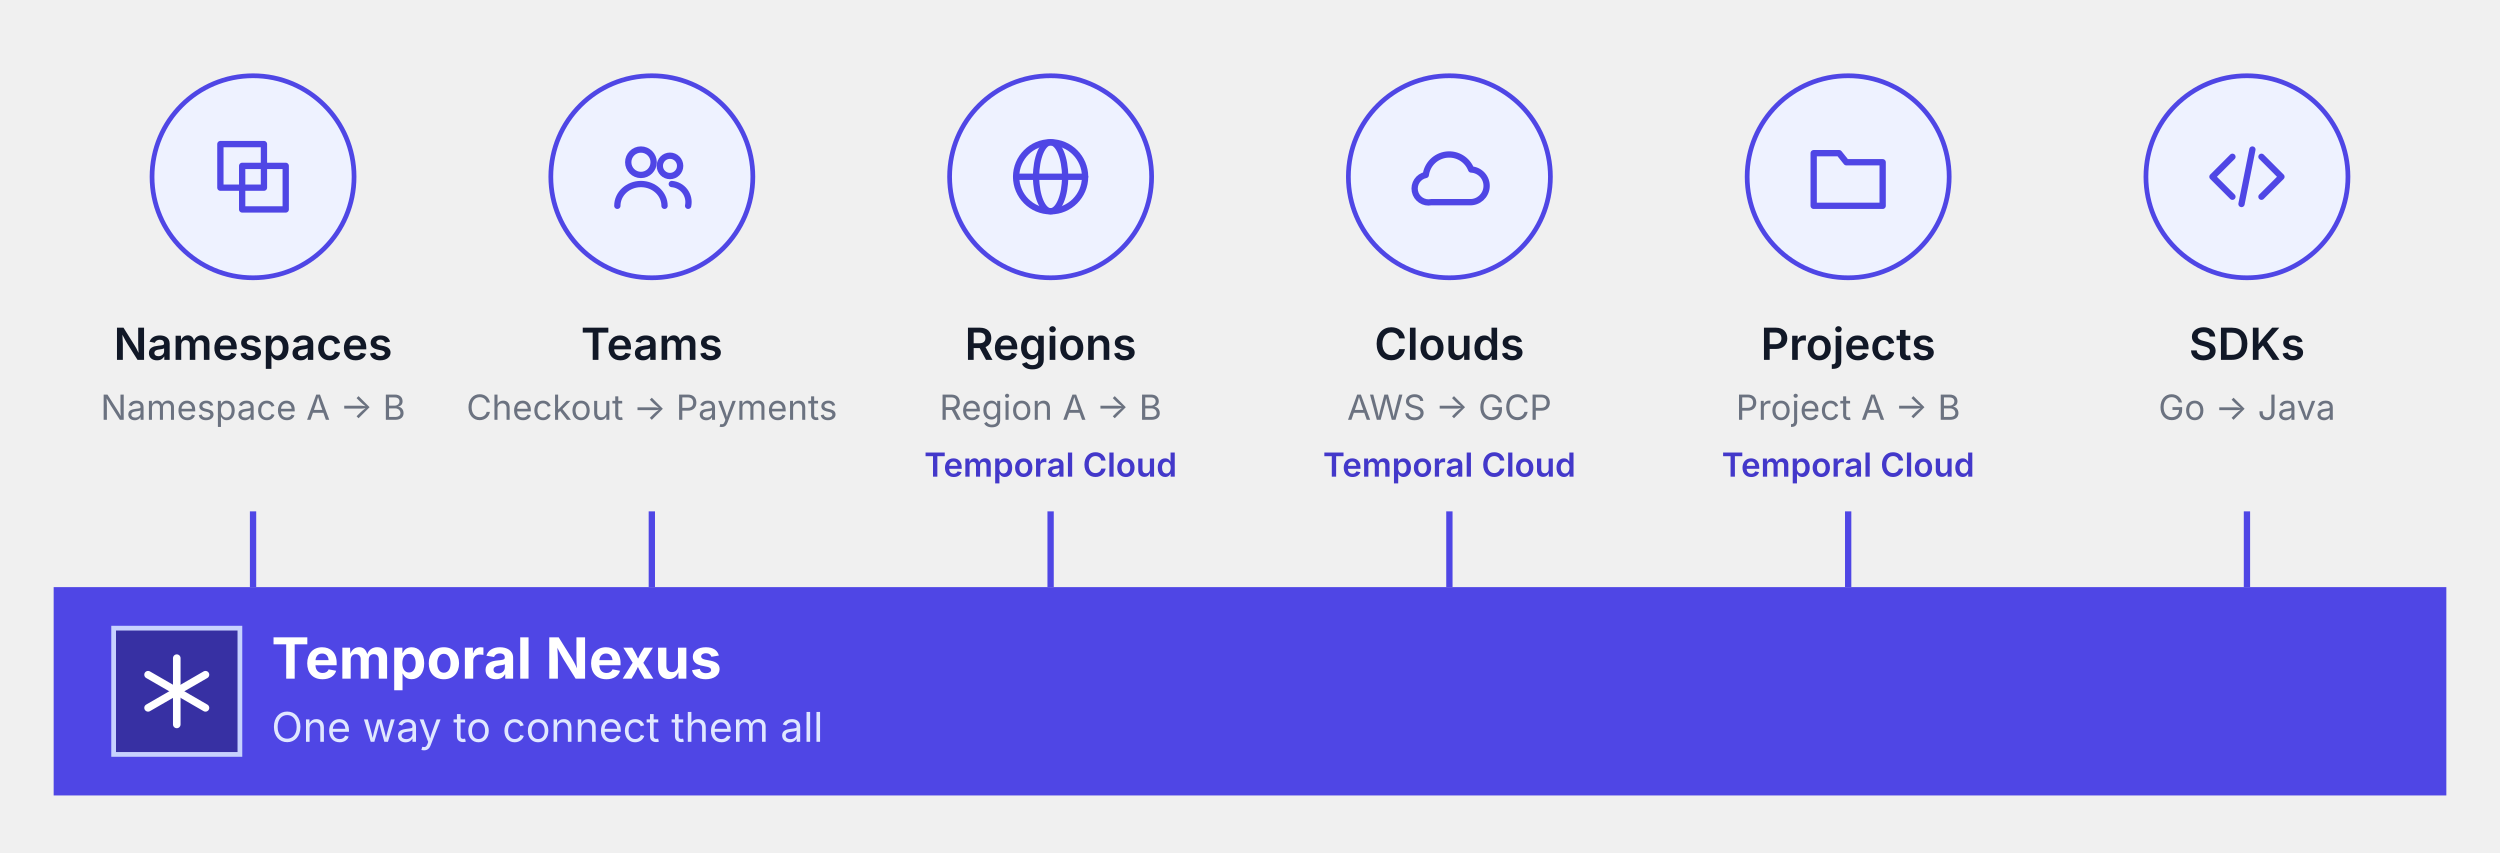
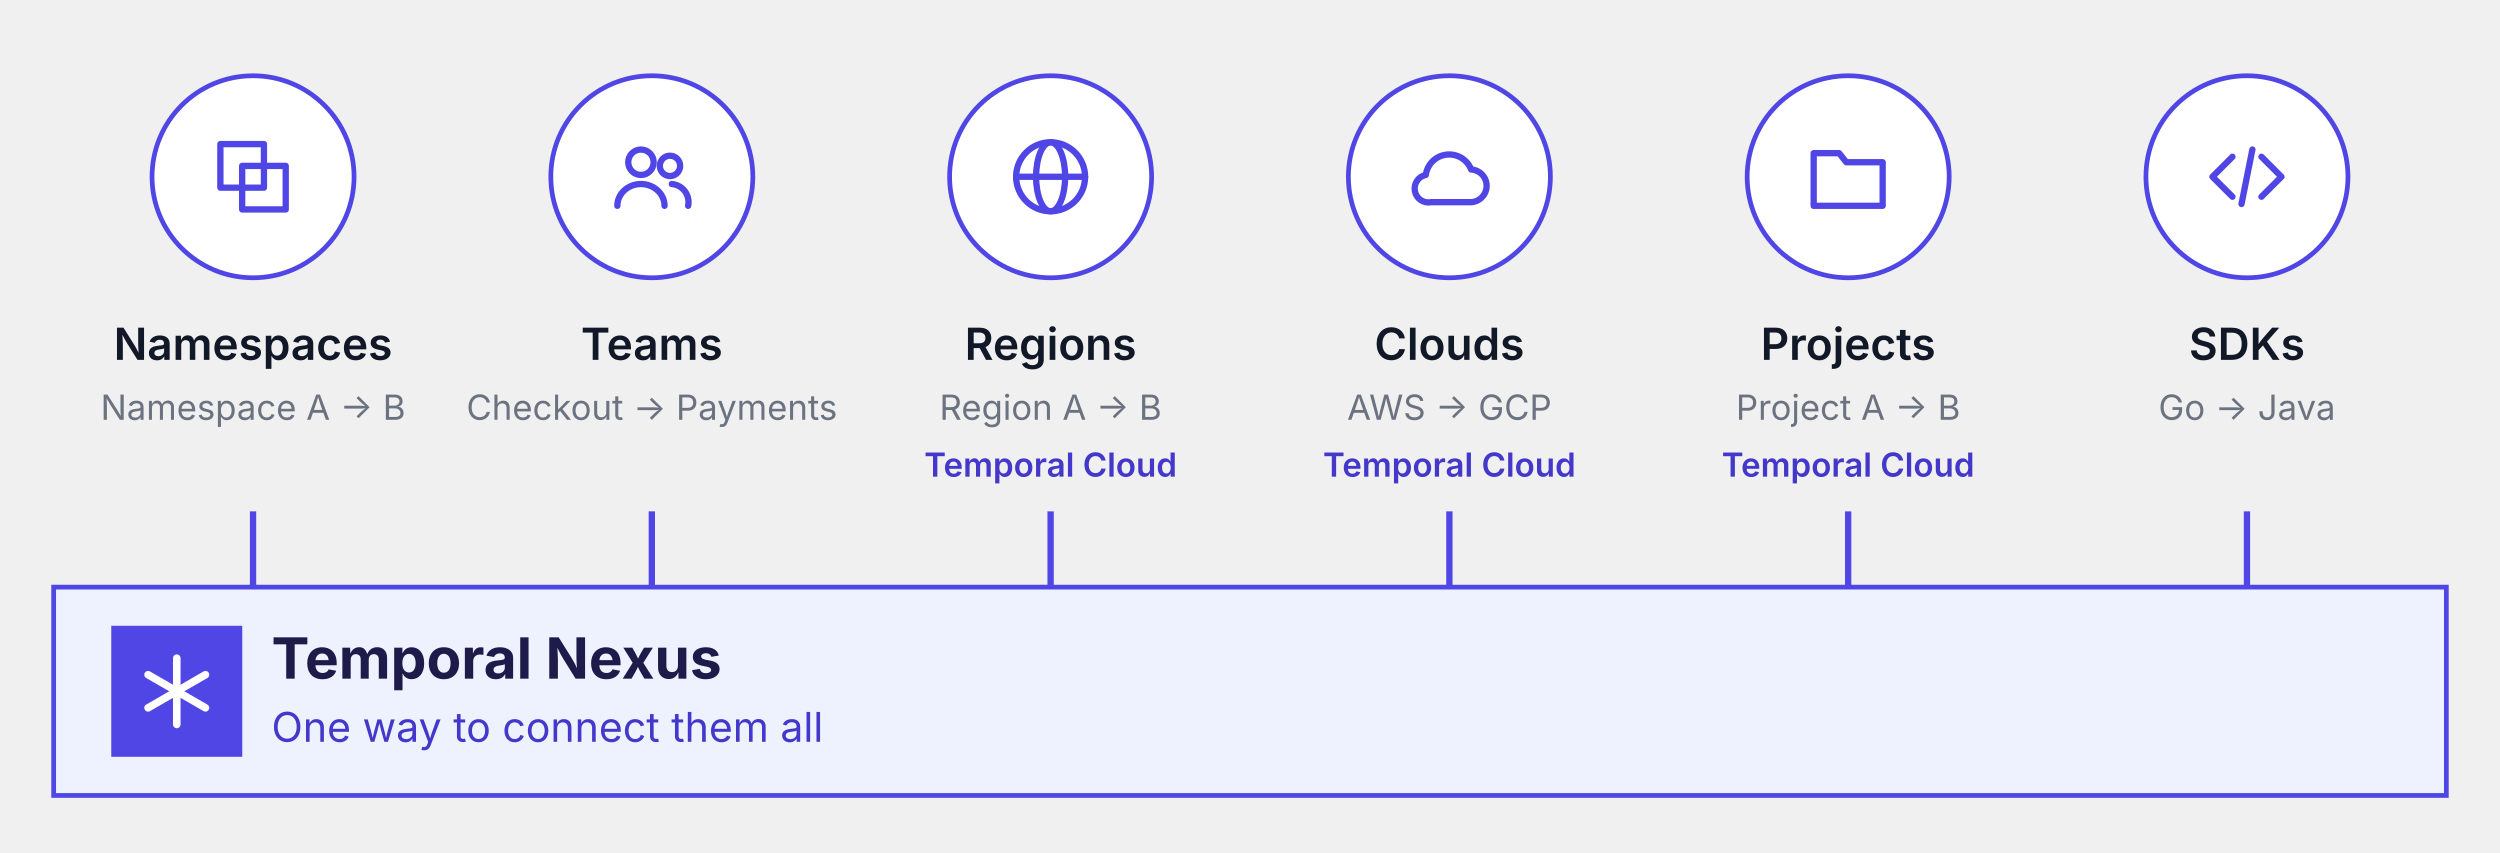
<svg xmlns="http://www.w3.org/2000/svg" viewBox="-16 -16 792 270" width="792" height="270" role="img" aria-label="Temporal Nexus connects teams across Namespaces, teams, regions, clouds, Projects, and SDKs. Regions, clouds, and Projects are Temporal Cloud features.">
  <defs>
    <style>text { font-family: Inter, 'Helvetica Neue', Arial, sans-serif; }</style>
  </defs>
-   <circle cx="64.167" cy="40" r="32" fill="#eef2ff" stroke="#4f46e5" stroke-width="1.5" />
+   <circle cx="64.167" cy="40" r="32" fill="#ffffff" stroke="#4f46e5" stroke-width="1.5" />
  <g transform="translate(50.36667,26.2) scale(1.15)" fill="none" stroke="#4f46e5" stroke-width="1.739" stroke-linecap="round" stroke-linejoin="round">
    <rect x="3" y="3" width="12" height="12" />
    <rect x="9" y="9" width="12" height="12" />
  </g>
  <text x="64.167" y="98" text-anchor="middle" fill="#111827" font-size="14" font-weight="600">Namespaces</text>
  <text x="64.167" y="117" text-anchor="middle" fill="#6b7280" font-size="11">Namespace A → B</text>
  <line x1="64.167" y1="146" x2="64.167" y2="170" stroke="#4f46e5" stroke-width="2" />
-   <circle cx="190.5" cy="40" r="32" fill="#eef2ff" stroke="#4f46e5" stroke-width="1.5" />
+   <circle cx="190.5" cy="40" r="32" fill="#ffffff" stroke="#4f46e5" stroke-width="1.5" />
  <g transform="translate(176.7,26.2) scale(1.15)" fill="none" stroke="#4f46e5" stroke-width="1.739" stroke-linecap="round" stroke-linejoin="round">
    <circle cx="9" cy="8" r="3.5" />
    <path d="M2.5,20 a6.5,6 0 0 1 13,0" />
    <circle cx="17" cy="9" r="2.8" />
    <path d="M17.5,14 a5,5 0 0 1 4.5,6" />
  </g>
  <text x="190.5" y="98" text-anchor="middle" fill="#111827" font-size="14" font-weight="600">Teams</text>
  <text x="190.5" y="117" text-anchor="middle" fill="#6b7280" font-size="11">Checkout → Payments</text>
  <line x1="190.5" y1="146" x2="190.5" y2="170" stroke="#4f46e5" stroke-width="2" />
-   <circle cx="316.833" cy="40" r="32" fill="#eef2ff" stroke="#4f46e5" stroke-width="1.5" />
+   <circle cx="316.833" cy="40" r="32" fill="#ffffff" stroke="#4f46e5" stroke-width="1.5" />
  <g transform="translate(303.0333,26.2) scale(1.15)" fill="none" stroke="#4f46e5" stroke-width="1.739" stroke-linecap="round" stroke-linejoin="round">
    <circle cx="12" cy="12" r="9.5" />
    <ellipse cx="12" cy="12" rx="4" ry="9.5" />
    <line x1="2.5" y1="12" x2="21.5" y2="12" />
  </g>
  <text x="316.833" y="98" text-anchor="middle" fill="#111827" font-size="14" font-weight="600">Regions</text>
  <text x="316.833" y="117" text-anchor="middle" fill="#6b7280" font-size="11">Region A → B</text>
  <text x="316.833" y="135" text-anchor="middle" fill="#4338ca" font-size="10.5" font-weight="600">Temporal Cloud</text>
  <line x1="316.833" y1="146" x2="316.833" y2="170" stroke="#4f46e5" stroke-width="2" />
-   <circle cx="443.167" cy="40" r="32" fill="#eef2ff" stroke="#4f46e5" stroke-width="1.5" />
+   <circle cx="443.167" cy="40" r="32" fill="#ffffff" stroke="#4f46e5" stroke-width="1.5" />
  <g transform="translate(429.3667,26.2) scale(1.15)" fill="none" stroke="#4f46e5" stroke-width="1.739" stroke-linecap="round" stroke-linejoin="round">
    <path d="M7,19 h10.5 a4.5,4.5 0 0 0 0.5,-9 a6.5,6.5 0 0 0 -12.5,1.5 a3.8,3.8 0 0 0 1.5,7.5 z" />
  </g>
  <text x="443.167" y="98" text-anchor="middle" fill="#111827" font-size="14" font-weight="600">Clouds</text>
  <text x="443.167" y="117" text-anchor="middle" fill="#6b7280" font-size="11">AWS → GCP</text>
  <text x="443.167" y="135" text-anchor="middle" fill="#4338ca" font-size="10.5" font-weight="600">Temporal Cloud</text>
  <line x1="443.167" y1="146" x2="443.167" y2="170" stroke="#4f46e5" stroke-width="2" />
-   <circle cx="569.5" cy="40" r="32" fill="#eef2ff" stroke="#4f46e5" stroke-width="1.5" />
+   <circle cx="569.5" cy="40" r="32" fill="#ffffff" stroke="#4f46e5" stroke-width="1.5" />
  <g transform="translate(555.7,26.2) scale(1.15)" fill="none" stroke="#4f46e5" stroke-width="1.739" stroke-linecap="round" stroke-linejoin="round">
    <path d="M2.5,5.5 h7 l2,2.5 h10 v12 h-19 z" />
  </g>
  <text x="569.5" y="98" text-anchor="middle" fill="#111827" font-size="14" font-weight="600">Projects</text>
  <text x="569.5" y="117" text-anchor="middle" fill="#6b7280" font-size="11">Project A → B</text>
  <text x="569.5" y="135" text-anchor="middle" fill="#4338ca" font-size="10.5" font-weight="600">Temporal Cloud</text>
  <line x1="569.5" y1="146" x2="569.5" y2="170" stroke="#4f46e5" stroke-width="2" />
-   <circle cx="695.833" cy="40" r="32" fill="#eef2ff" stroke="#4f46e5" stroke-width="1.5" />
+   <circle cx="695.833" cy="40" r="32" fill="#ffffff" stroke="#4f46e5" stroke-width="1.5" />
  <g transform="translate(682.0333,26.2) scale(1.15)" fill="none" stroke="#4f46e5" stroke-width="1.739" stroke-linecap="round" stroke-linejoin="round">
    <polyline points="8,6.5 2.5,12 8,17.5" />
    <polyline points="16,6.5 21.5,12 16,17.5" />
    <line x1="13.5" y1="4.5" x2="10.5" y2="19.5" />
  </g>
  <text x="695.833" y="98" text-anchor="middle" fill="#111827" font-size="14" font-weight="600">SDKs</text>
  <text x="695.833" y="117" text-anchor="middle" fill="#6b7280" font-size="11">Go → Java</text>
  <line x1="695.833" y1="146" x2="695.833" y2="170" stroke="#4f46e5" stroke-width="2" />
-   <rect x="1" y="170" width="758" height="66" fill="#4f46e5" />
-   <rect x="20" y="183" width="40" height="40" fill="#3730a3" stroke="#c7d2fe" stroke-width="1.5" />
+   <rect x="1" y="170" width="758" height="66" fill="#eef2ff" stroke="#4f46e5" stroke-width="1.5" />
+   <rect x="20" y="183" width="40" height="40" fill="#4f46e5" stroke="#4f46e5" stroke-width="1.5" />
  <g transform="translate(27.4,190.4) scale(1.05)" fill="none" stroke="#ffffff" stroke-width="2.286" stroke-linecap="round" stroke-linejoin="round">
    <line x1="12" y1="2" x2="12" y2="22" />
    <line x1="3.34" y1="7" x2="20.66" y2="17" />
    <line x1="3.34" y1="17" x2="20.66" y2="7" />
  </g>
-   <text x="70" y="199" fill="#ffffff" font-size="18" font-weight="700">Temporal Nexus</text>
-   <text x="70" y="219" fill="#e0e7ff" font-size="13">One way to connect them all</text>
+   <text x="70" y="199" fill="#1e1b4b" font-size="18" font-weight="700">Temporal Nexus</text>
+   <text x="70" y="219" fill="#4338ca" font-size="13">One way to connect them all</text>
</svg>
